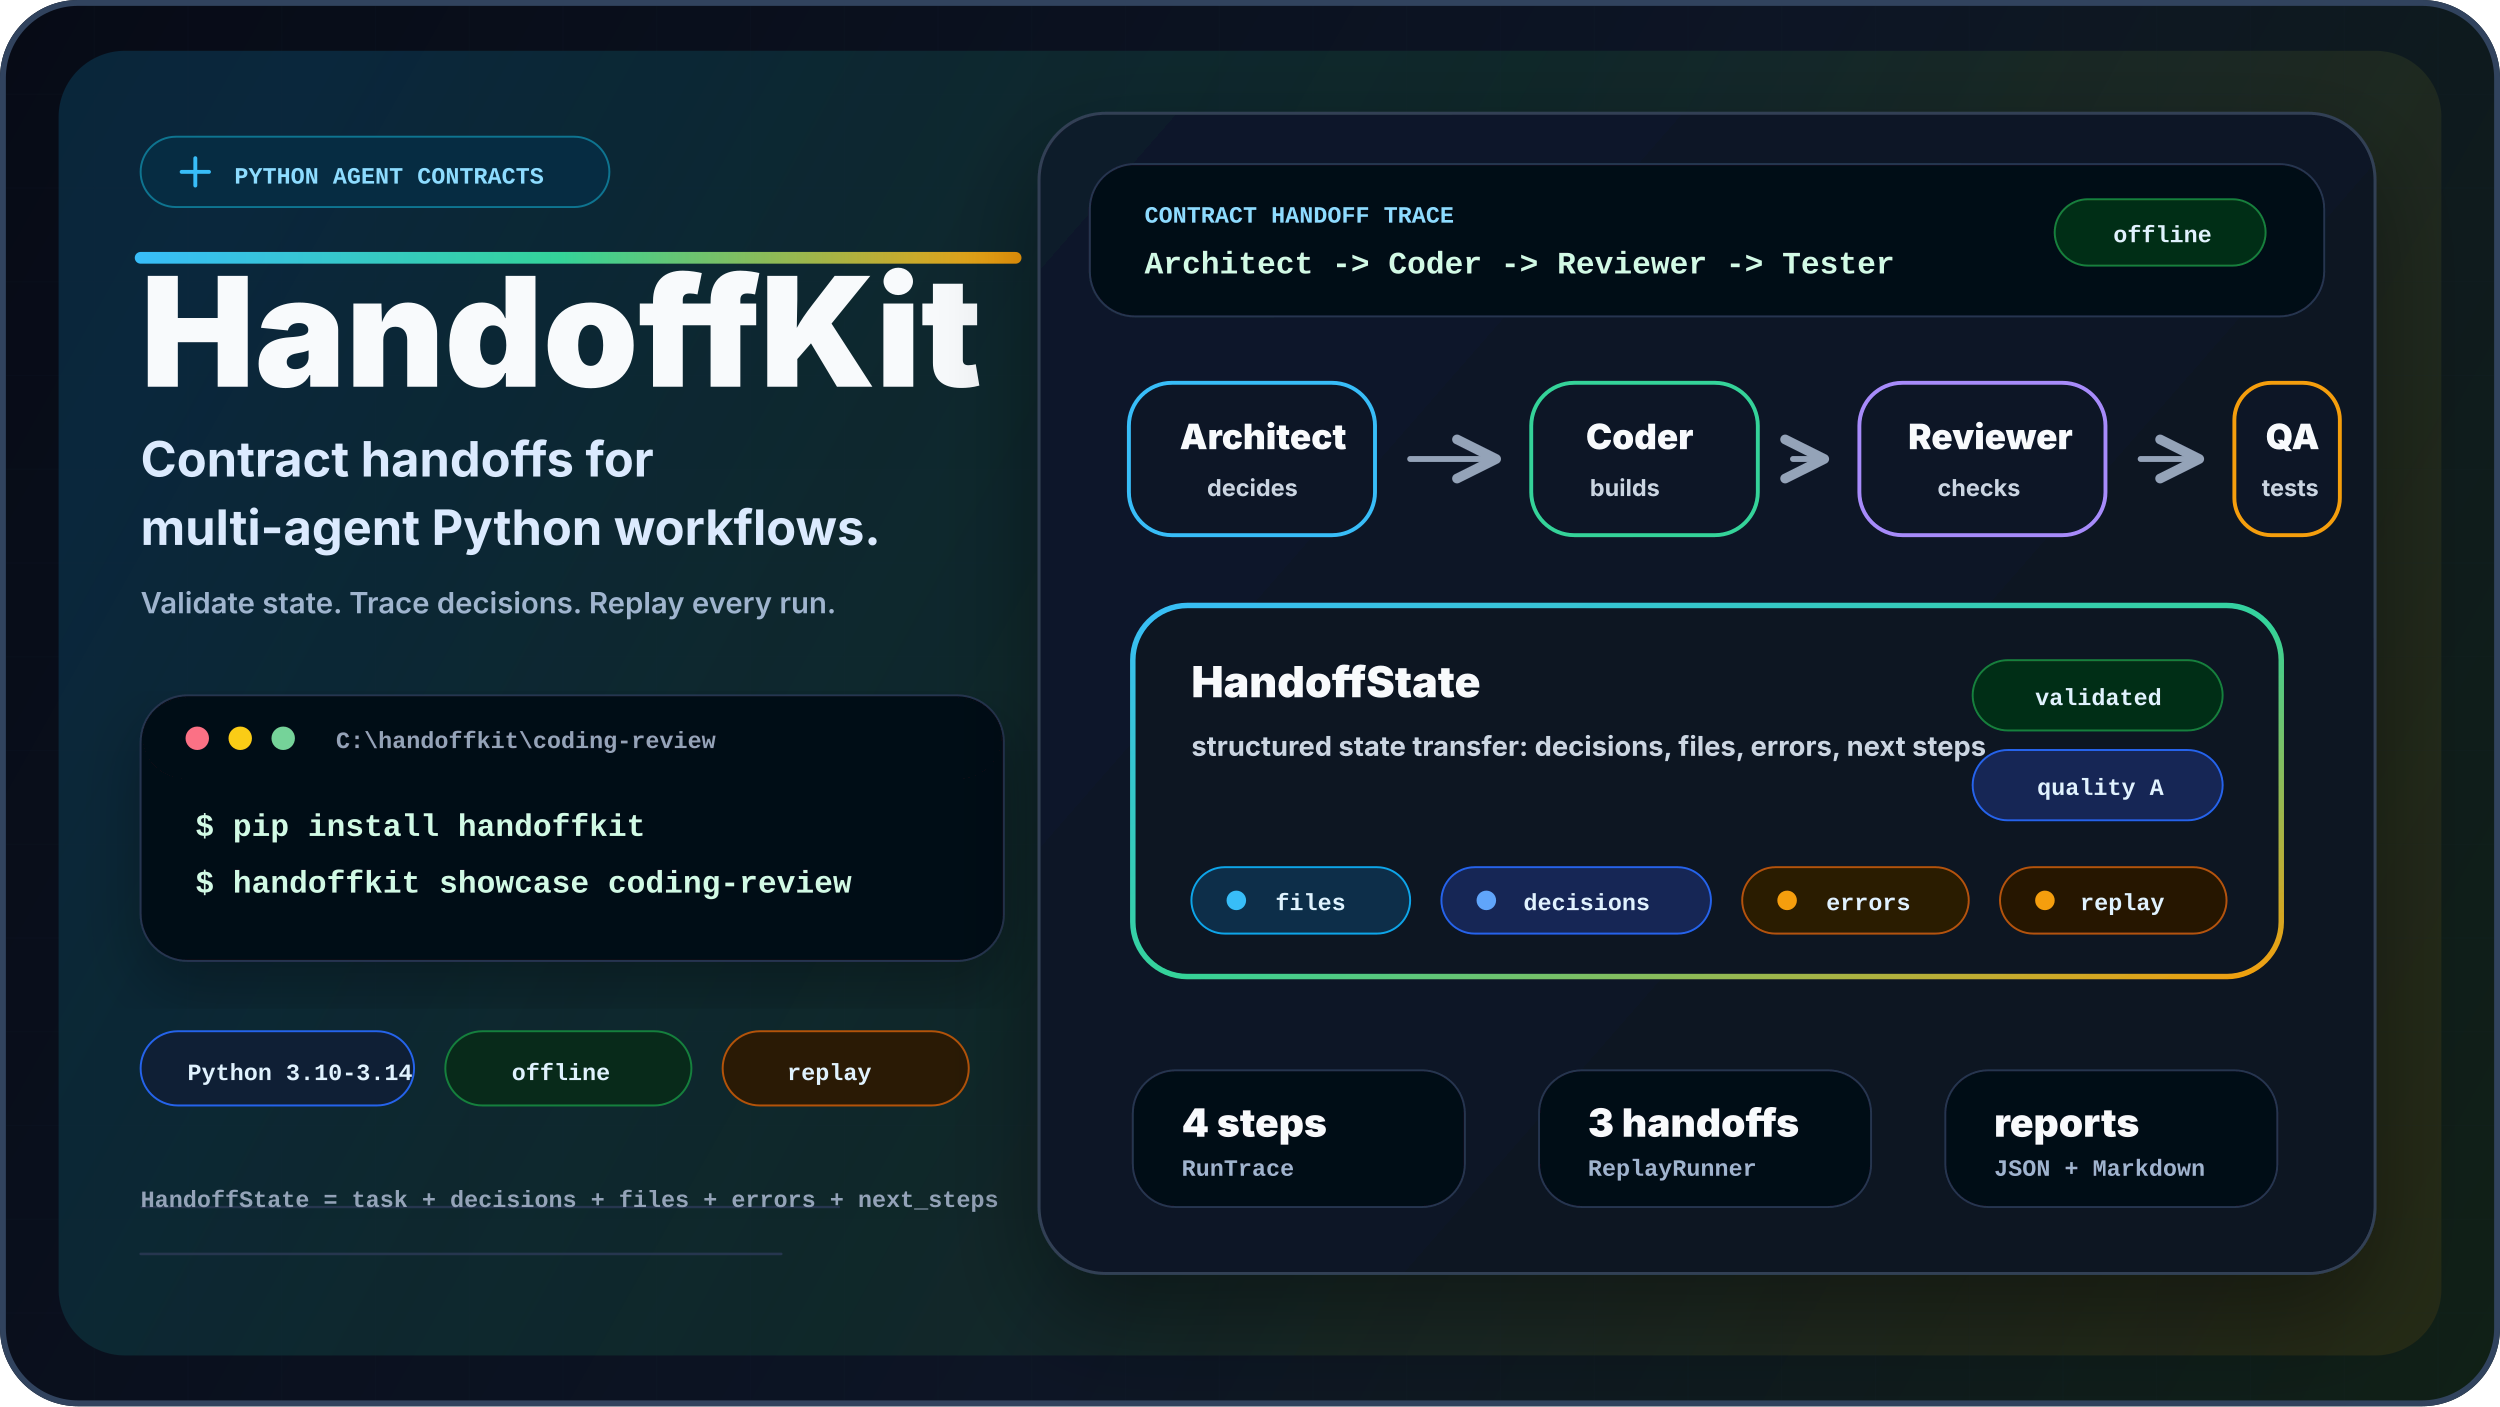
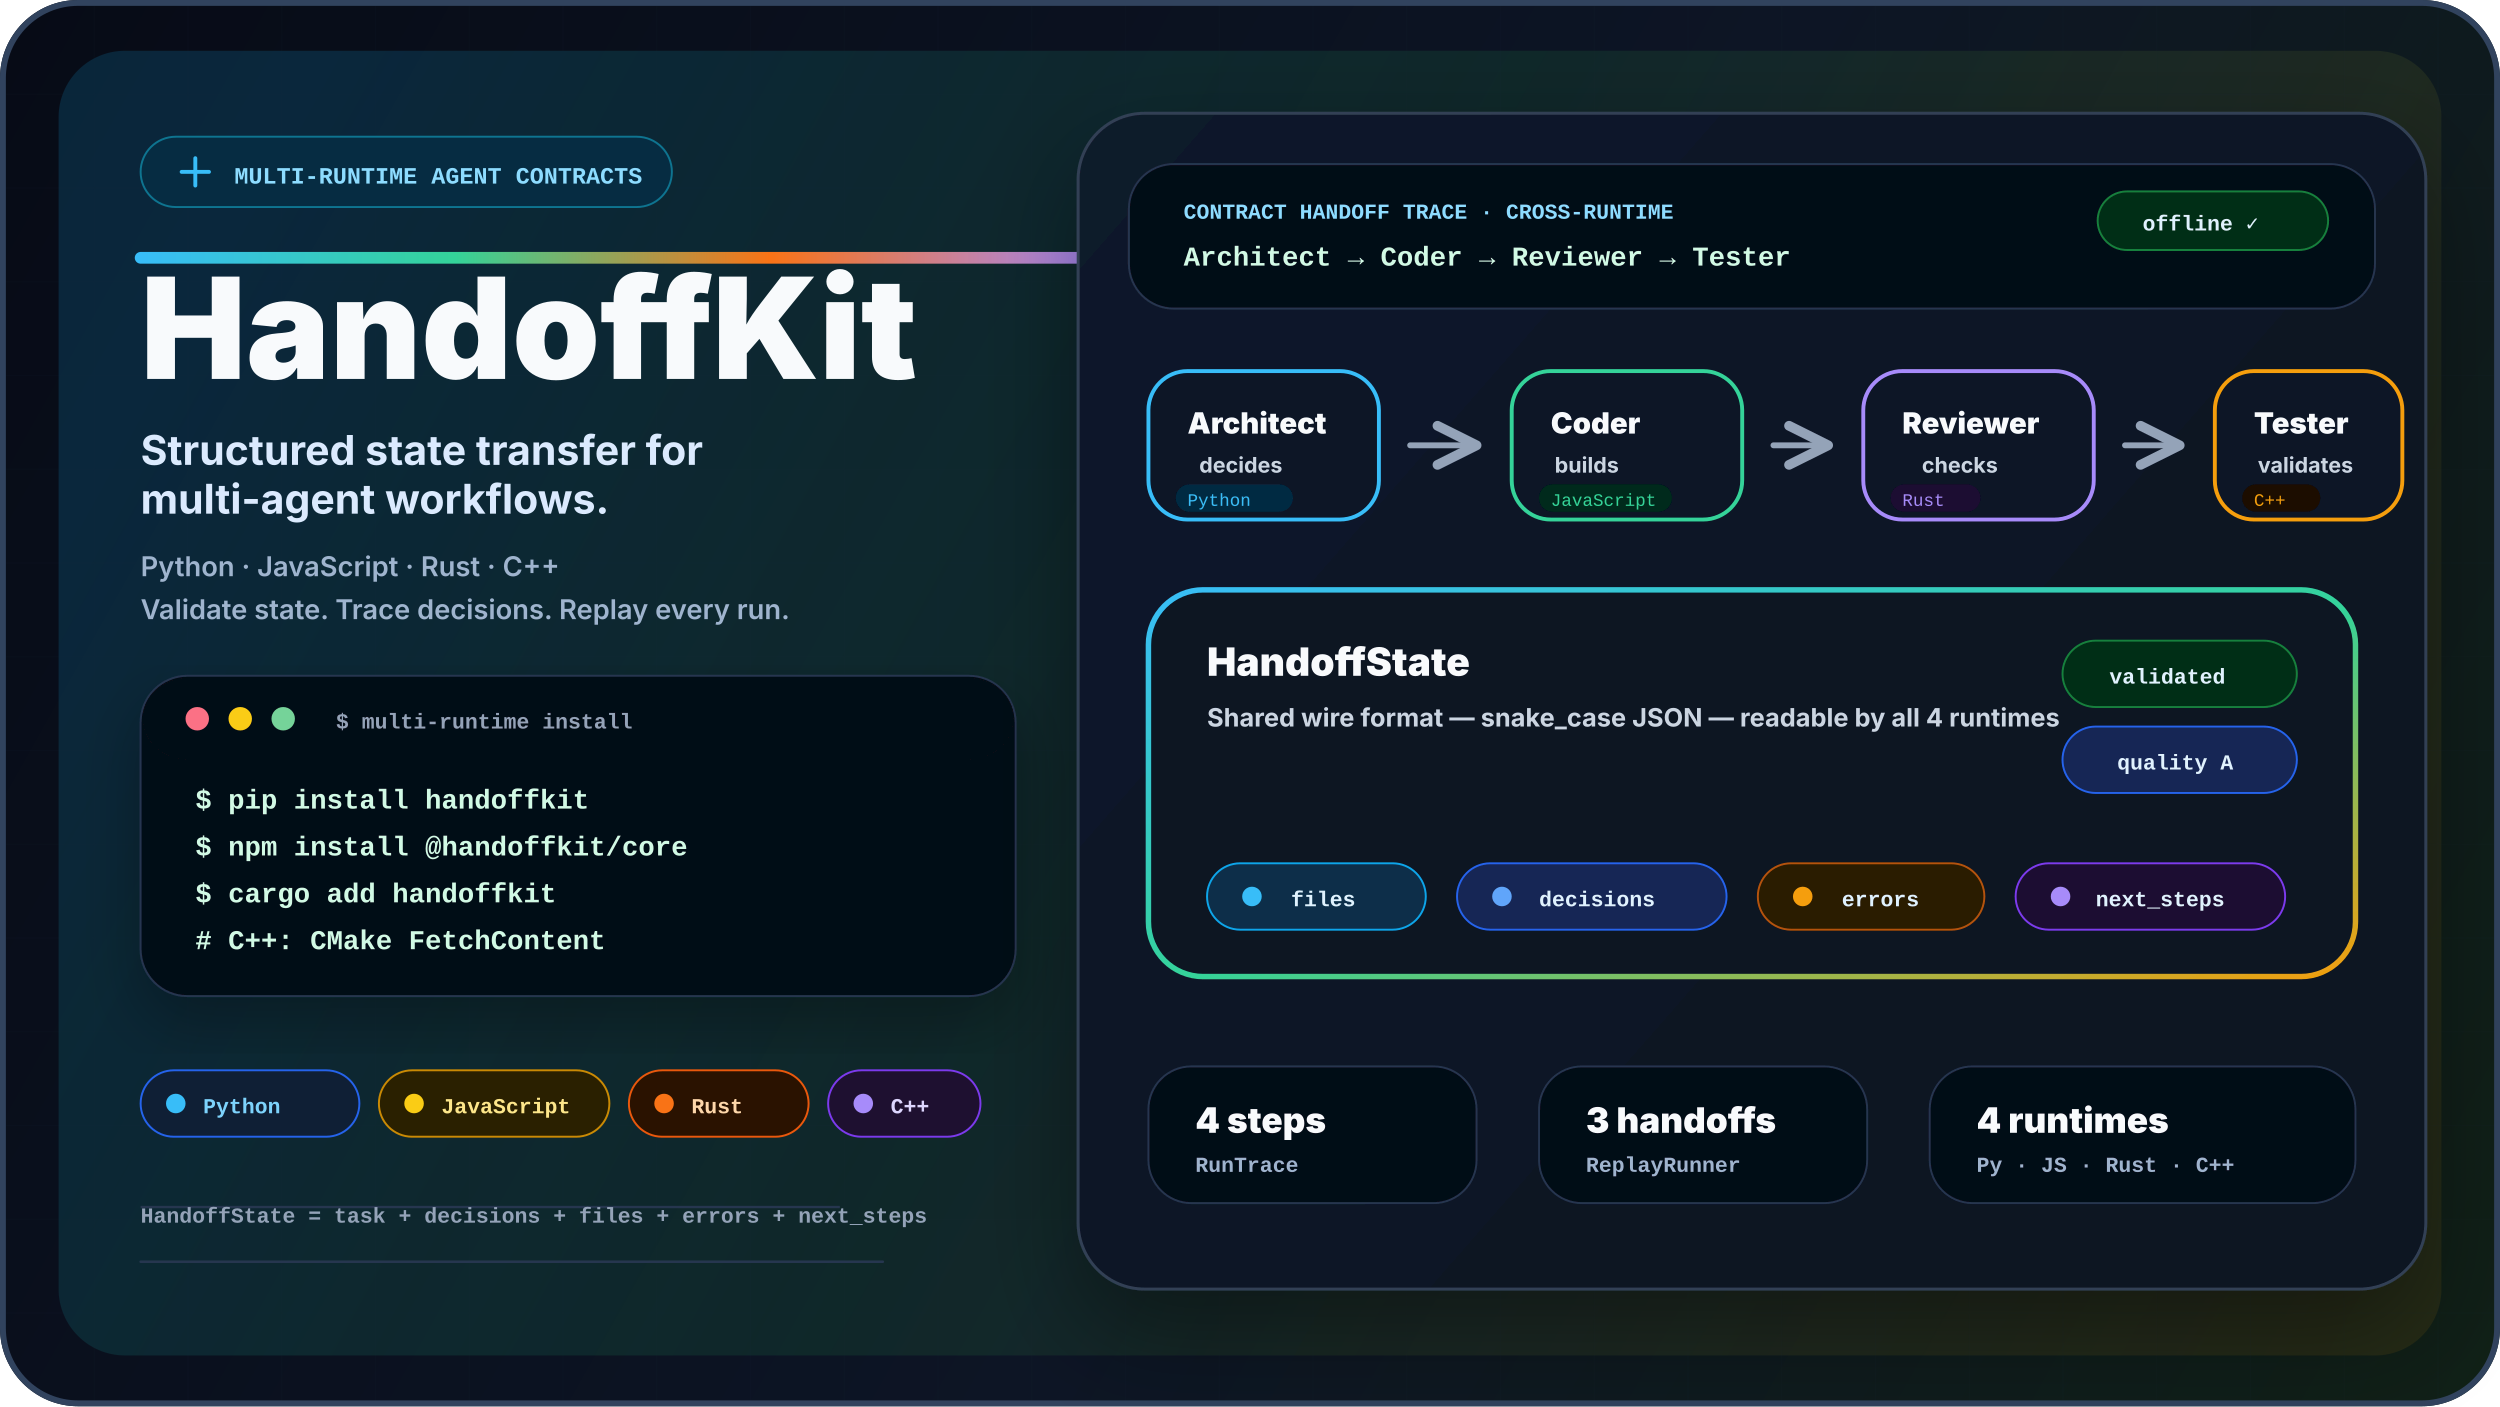
<svg xmlns="http://www.w3.org/2000/svg" width="1280" height="720" viewBox="0 0 1280 720" role="img" aria-labelledby="title desc">
  <defs>
    <linearGradient id="bg" x1="0" y1="0" x2="1280" y2="720" gradientUnits="userSpaceOnUse">
      <stop stop-color="#070b16" />
      <stop offset="0.55" stop-color="#0d1525" />
      <stop offset="1" stop-color="#102016" />
    </linearGradient>
    <linearGradient id="wash" x1="138" y1="82" x2="1180" y2="656" gradientUnits="userSpaceOnUse">
      <stop stop-color="#0ea5e9" stop-opacity="0.18" />
      <stop offset="0.45" stop-color="#22c55e" stop-opacity="0.12" />
      <stop offset="1" stop-color="#f59e0b" stop-opacity="0.10" />
    </linearGradient>
-     <linearGradient id="accent" x1="72" y1="0" x2="520" y2="0" gradientUnits="userSpaceOnUse">
+     <linearGradient id="accent" x1="72" y1="0" x2="560" y2="0" gradientUnits="userSpaceOnUse">
      <stop stop-color="#38bdf8" />
-       <stop offset="0.48" stop-color="#34d399" />
-       <stop offset="1" stop-color="#f59e0b" />
+       <stop offset="0.33" stop-color="#34d399" />
+       <stop offset="0.66" stop-color="#f97316" />
+       <stop offset="1" stop-color="#a78bfa" />
    </linearGradient>
    <linearGradient id="stateStroke" x1="0" y1="0" x2="1" y2="1">
      <stop stop-color="#38bdf8" />
      <stop offset="0.52" stop-color="#34d399" />
      <stop offset="1" stop-color="#f59e0b" />
    </linearGradient>
    <linearGradient id="panelFill" x1="0" y1="0" x2="640" y2="560" gradientUnits="userSpaceOnUse">
      <stop stop-color="#111a2c" />
      <stop offset="1" stop-color="#0b1220" />
    </linearGradient>
    <pattern id="grid" width="48" height="48" patternUnits="userSpaceOnUse">
      <path d="M48 0H0V48" fill="none" stroke="#1e293b" stroke-opacity="0.35" stroke-width="1" />
    </pattern>
    <filter id="shadow" x="-10%" y="-12%" width="120%" height="130%">
      <feDropShadow dx="0" dy="22" stdDeviation="25" flood-color="#000000" flood-opacity="0.38" />
    </filter>
    <filter id="softShadow" x="-10%" y="-12%" width="120%" height="130%">
      <feDropShadow dx="0" dy="14" stdDeviation="16" flood-color="#000000" flood-opacity="0.28" />
    </filter>
    <marker id="arrow" viewBox="0 0 12 12" refX="10" refY="6" markerWidth="10" markerHeight="10" orient="auto-start-reverse">
      <path d="M2 2L10 6L2 10" fill="none" stroke="#94a3b8" stroke-width="2" stroke-linecap="round" stroke-linejoin="round" />
    </marker>
    <style>
      .sans { font-family: Inter, ui-sans-serif, system-ui, -apple-system, BlinkMacSystemFont, "Segoe UI", sans-serif; }
      .mono { font-family: ui-monospace, SFMono-Regular, Menlo, Consolas, "Liberation Mono", monospace; }
-       .eyebrow { fill: #8ddcff; font-size: 12px; font-weight: 850; letter-spacing: 0; }
-       .title { fill: #f8fafc; font-size: 78px; font-weight: 880; letter-spacing: 0; }
-       .subtitle { fill: #dbeafe; font-size: 25px; font-weight: 650; letter-spacing: 0; }
-       .body { fill: #9fb4ce; font-size: 15px; font-weight: 580; letter-spacing: 0; }
-       .terminal { fill: #d1fae5; font-size: 16px; font-weight: 780; letter-spacing: 0; }
-       .terminalDim { fill: #94a3b8; font-size: 12px; font-weight: 760; letter-spacing: 0; }
-       .chipText { fill: #e0f2fe; font-size: 12px; font-weight: 820; letter-spacing: 0; }
-       .panelKicker { fill: #8ddcff; font-size: 12px; font-weight: 850; letter-spacing: 0; }
-       .panelTitle { fill: #f8fafc; font-size: 22px; font-weight: 860; letter-spacing: 0; }
-       .panelSub { fill: #cbd5e1; font-size: 14px; font-weight: 650; letter-spacing: 0; }
-       .nodeTitle { fill: #f8fafc; font-size: 18px; font-weight: 860; letter-spacing: 0; }
-       .nodeSub { fill: #cbd5e1; font-size: 12px; font-weight: 720; letter-spacing: 0; }
-       .metric { fill: #f8fafc; font-size: 20px; font-weight: 880; letter-spacing: 0; }
-       .metricLabel { fill: #9fb4ce; font-size: 12px; font-weight: 760; letter-spacing: 0; }
-       .tiny { fill: #7dd3fc; font-size: 11px; font-weight: 760; letter-spacing: 0; }
+       .eyebrow { fill: #8ddcff; font-size: 12px; font-weight: 850; }
+       .title { fill: #f8fafc; font-size: 72px; font-weight: 880; }
+       .subtitle { fill: #dbeafe; font-size: 21px; font-weight: 650; }
+       .body { fill: #9fb4ce; font-size: 14px; font-weight: 580; }
+       .terminal { fill: #d1fae5; font-size: 14px; font-weight: 780; }
+       .terminalDim { fill: #94a3b8; font-size: 11px; font-weight: 760; }
+       .chipText { fill: #e0f2fe; font-size: 11px; font-weight: 820; }
+       .panelKicker { fill: #8ddcff; font-size: 11px; font-weight: 850; }
+       .panelTitle { fill: #f8fafc; font-size: 20px; font-weight: 860; }
+       .panelSub { fill: #cbd5e1; font-size: 13px; font-weight: 650; }
+       .nodeTitle { fill: #f8fafc; font-size: 15px; font-weight: 860; }
+       .nodeSub { fill: #cbd5e1; font-size: 11px; font-weight: 720; }
+       .metric { fill: #f8fafc; font-size: 18px; font-weight: 880; }
+       .metricLabel { fill: #9fb4ce; font-size: 11px; font-weight: 760; }
+       .langTag { font-size: 11px; font-weight: 820; }
    </style>
  </defs>
  <rect width="1280" height="720" rx="40" fill="url(#bg)" />
  <rect x="30" y="26" width="1220" height="668" rx="34" fill="url(#wash)" opacity="0.92" />
  <rect width="1280" height="720" rx="40" fill="url(#grid)" opacity="0.24" />
  <rect x="1.5" y="1.5" width="1277" height="717" rx="38.5" fill="none" stroke="#31435e" stroke-width="3" />
-   <path d="M72 132H520" stroke="url(#accent)" stroke-width="6" stroke-linecap="round" />
+   <path d="M72 132H560" stroke="url(#accent)" stroke-width="6" stroke-linecap="round" />
  <path d="M72 618H430" stroke="#26364f" stroke-width="1.2" />
  <g transform="translate(72 70)">
    <g>
-       <rect width="240" height="36" rx="18" fill="#062c42" stroke="#0e7490" />
+       <rect width="272" height="36" rx="18" fill="#062c42" stroke="#0e7490" />
      <path d="M21 18H35M28 11V25" stroke="#38bdf8" stroke-width="2" stroke-linecap="round" />
-       <text x="48" y="24" class="mono eyebrow">PYTHON AGENT CONTRACTS</text>
+       <text x="48" y="24" class="mono eyebrow">MULTI-RUNTIME AGENT CONTRACTS</text>
    </g>
-     <text x="0" y="128" class="sans title">HandoffKit</text>
-     <text x="0" y="174" class="sans subtitle">Contract handoffs for</text>
-     <text x="0" y="209" class="sans subtitle">multi-agent Python workflows.</text>
-     <text x="0" y="244" class="sans body">Validate state. Trace decisions. Replay every run.</text>
-     <g transform="translate(0 286)" filter="url(#softShadow)">
-       <rect width="442" height="136" rx="24" fill="#040915" stroke="#26364f" />
-       <rect x="1" y="1" width="440" height="42" rx="23" fill="#070b16" opacity="0.92" />
+     <text x="0" y="124" class="sans title">HandoffKit</text>
+     <text x="0" y="168" class="sans subtitle">Structured state transfer for</text>
+     <text x="0" y="193" class="sans subtitle">multi-agent workflows.</text>
+     <text x="0" y="225" class="sans body">Python · JavaScript · Rust · C++</text>
+     <text x="0" y="247" class="sans body">Validate state. Trace decisions. Replay every run.</text>
+     <g transform="translate(0 276)" filter="url(#softShadow)">
+       <rect width="448" height="164" rx="24" fill="#040915" stroke="#26364f" />
+       <rect x="1" y="1" width="446" height="42" rx="23" fill="#070b16" opacity="0.92" />
      <circle cx="29" cy="22" r="6" fill="#fb7185" />
      <circle cx="51" cy="22" r="6" fill="#facc15" />
      <circle cx="73" cy="22" r="6" fill="#74d399" />
-       <text x="100" y="27" class="mono terminalDim">C:\handoffkit\coding-review</text>
-       <text x="28" y="72" class="mono terminal">$ pip install handoffkit</text>
-       <text x="28" y="101" class="mono terminal">$ handoffkit showcase coding-review</text>
+       <text x="100" y="27" class="mono terminalDim">$ multi-runtime install</text>
+       <text x="28" y="68" class="mono terminal" fill="#38bdf8">$ pip install handoffkit</text>
+       <text x="28" y="92" class="mono terminal" fill="#facc15">$ npm install @handoffkit/core</text>
+       <text x="28" y="116" class="mono terminal" fill="#f97316">$ cargo add handoffkit</text>
+       <text x="28" y="140" class="mono terminal" fill="#a78bfa">  # C++: CMake FetchContent</text>
    </g>
-     <g transform="translate(0 458)">
-       <rect width="140" height="38" rx="19" fill="#0f1f35" stroke="#2563eb" />
-       <text x="24" y="25" class="mono chipText">Python 3.10-3.14</text>
-       <rect x="156" width="126" height="38" rx="19" fill="#082a1a" stroke="#15803d" />
-       <text x="190" y="25" class="mono chipText">offline</text>
-       <rect x="298" width="126" height="38" rx="19" fill="#2a1a05" stroke="#b45309" />
-       <text x="331" y="25" class="mono chipText">replay</text>
+     <g transform="translate(0 478)">
+       <rect width="112" height="34" rx="17" fill="#0f1f35" stroke="#2563eb" />
+       <circle cx="18" cy="17" r="5" fill="#38bdf8" />
+       <text x="32" y="22" class="mono langTag" fill="#7dd3fc">Python</text>
+       <rect x="122" width="118" height="34" rx="17" fill="#2a2000" stroke="#ca8a04" />
+       <circle cx="140" cy="17" r="5" fill="#facc15" />
+       <text x="154" y="22" class="mono langTag" fill="#fde68a">JavaScript</text>
+       <rect x="250" width="92" height="34" rx="17" fill="#2a1200" stroke="#ea580c" />
+       <circle cx="268" cy="17" r="5" fill="#f97316" />
+       <text x="282" y="22" class="mono langTag" fill="#fed7aa">Rust</text>
+       <rect x="352" width="78" height="34" rx="17" fill="#1e1030" stroke="#7c3aed" />
+       <circle cx="370" cy="17" r="5" fill="#a78bfa" />
+       <text x="384" y="22" class="mono langTag" fill="#ddd6fe">C++</text>
    </g>
-     <g transform="translate(0 548)">
+     <g transform="translate(0 556)">
      <text x="0" y="0" class="mono terminalDim">HandoffState = task + decisions + files + errors + next_steps</text>
-       <path d="M0 24H328" stroke="#26364f" stroke-width="1.3" stroke-linecap="round" />
+       <path d="M0 20H380" stroke="#26364f" stroke-width="1.3" stroke-linecap="round" />
    </g>
  </g>
-   <g transform="translate(532 58)" filter="url(#shadow)">
-     <rect width="684" height="594" rx="34" fill="url(#panelFill)" stroke="#334155" stroke-width="1.5" />
-     <rect x="26" y="26" width="632" height="78" rx="23" fill="#050816" stroke="#26364f" />
-     <text x="54" y="56" class="mono panelKicker">CONTRACT HANDOFF TRACE</text>
-     <text x="54" y="82" class="mono terminal">Architect -&gt; Coder -&gt; Reviewer -&gt; Tester</text>
-     <rect x="520" y="44" width="108" height="34" rx="17" fill="#052e16" stroke="#15803d" />
-     <text x="550" y="66" class="mono chipText">offline</text>
-     <g transform="translate(46 138)">
-       <rect width="126" height="78" rx="22" fill="#071225" stroke="#38bdf8" stroke-width="2" />
-       <text x="26" y="34" class="sans nodeTitle">Architect</text>
-       <text x="40" y="58" class="sans nodeSub">decides</text>
-       <path d="M144 39H188" stroke="#94a3b8" stroke-width="3" stroke-linecap="round" marker-end="url(#arrow)" />
-       <rect x="206" width="116" height="78" rx="22" fill="#071225" stroke="#34d399" stroke-width="2" />
-       <text x="234" y="34" class="sans nodeTitle">Coder</text>
-       <text x="236" y="58" class="sans nodeSub">builds</text>
-       <path d="M340 39H356" stroke="#94a3b8" stroke-width="3" stroke-linecap="round" marker-end="url(#arrow)" />
-       <rect x="374" width="126" height="78" rx="22" fill="#071225" stroke="#a78bfa" stroke-width="2" />
-       <text x="399" y="34" class="sans nodeTitle">Reviewer</text>
-       <text x="414" y="58" class="sans nodeSub">checks</text>
-       <path d="M518 39H548" stroke="#94a3b8" stroke-width="3" stroke-linecap="round" marker-end="url(#arrow)" />
-       <rect x="566" width="54" height="78" rx="19" fill="#071225" stroke="#f59e0b" stroke-width="2" />
-       <text x="582" y="34" class="sans nodeTitle">QA</text>
-       <text x="580" y="58" class="sans nodeSub">tests</text>
+   <g transform="translate(552 58)" filter="url(#shadow)">
+     <rect width="690" height="602" rx="34" fill="url(#panelFill)" stroke="#334155" stroke-width="1.5" />
+     <rect x="26" y="26" width="638" height="74" rx="23" fill="#050816" stroke="#26364f" />
+     <text x="54" y="54" class="mono panelKicker">CONTRACT HANDOFF TRACE · CROSS-RUNTIME</text>
+     <text x="54" y="78" class="mono terminal" font-size="13">Architect → Coder → Reviewer → Tester</text>
+     <rect x="522" y="40" width="118" height="30" rx="15" fill="#052e16" stroke="#15803d" />
+     <text x="545" y="60" class="mono chipText">offline ✓</text>
+     <g transform="translate(36 132)">
+       <rect width="118" height="76" rx="20" fill="#071225" stroke="#38bdf8" stroke-width="2" />
+       <text x="20" y="32" class="sans nodeTitle">Architect</text>
+       <text x="26" y="52" class="sans nodeSub">decides</text>
+       <rect x="14" y="58" width="60" height="14" rx="7" fill="#062c42" />
+       <text x="20" y="69" class="mono" font-size="9" fill="#38bdf8">Python</text>
+       <path d="M134 38H168" stroke="#94a3b8" stroke-width="3" stroke-linecap="round" marker-end="url(#arrow)" />
+       <rect x="186" width="118" height="76" rx="20" fill="#071225" stroke="#34d399" stroke-width="2" />
+       <text x="206" y="32" class="sans nodeTitle">Coder</text>
+       <text x="208" y="52" class="sans nodeSub">builds</text>
+       <rect x="200" y="58" width="68" height="14" rx="7" fill="#022c1a" />
+       <text x="206" y="69" class="mono" font-size="9" fill="#34d399">JavaScript</text>
+       <path d="M320 38H348" stroke="#94a3b8" stroke-width="3" stroke-linecap="round" marker-end="url(#arrow)" />
+       <rect x="366" width="118" height="76" rx="20" fill="#071225" stroke="#a78bfa" stroke-width="2" />
+       <text x="386" y="32" class="sans nodeTitle">Reviewer</text>
+       <text x="396" y="52" class="sans nodeSub">checks</text>
+       <rect x="380" y="58" width="46" height="14" rx="7" fill="#1e1030" />
+       <text x="386" y="69" class="mono" font-size="9" fill="#a78bfa">Rust</text>
+       <path d="M500 38H528" stroke="#94a3b8" stroke-width="3" stroke-linecap="round" marker-end="url(#arrow)" />
+       <rect x="546" width="96" height="76" rx="20" fill="#071225" stroke="#f59e0b" stroke-width="2" />
+       <text x="566" y="32" class="sans nodeTitle">Tester</text>
+       <text x="568" y="52" class="sans nodeSub">validates</text>
+       <rect x="560" y="58" width="40" height="14" rx="7" fill="#1c1000" />
+       <text x="566" y="69" class="mono" font-size="9" fill="#f59e0b">C++</text>
    </g>
-     <g transform="translate(48 252)">
-       <rect width="588" height="190" rx="28" fill="#0a1322" stroke="url(#stateStroke)" stroke-width="2.8" />
-       <text x="30" y="47" class="sans panelTitle">HandoffState</text>
-       <text x="30" y="77" class="sans panelSub">structured state transfer: decisions, files, errors, next steps</text>
-       <g transform="translate(30 134)">
+     <g transform="translate(36 244)">
+       <rect width="618" height="198" rx="28" fill="#0a1322" stroke="url(#stateStroke)" stroke-width="2.8" />
+       <text x="30" y="44" class="sans panelTitle">HandoffState</text>
+       <text x="30" y="70" class="sans panelSub">Shared wire format — snake_case JSON — readable by all 4 runtimes</text>
+       <g transform="translate(30 140)">
        <rect width="112" height="34" rx="17" fill="#082f49" stroke="#0ea5e9" />
        <circle cx="23" cy="17" r="5" fill="#38bdf8" />
        <text x="43" y="22" class="mono chipText">files</text>
        <rect x="128" width="138" height="34" rx="17" fill="#172554" stroke="#2563eb" />
        <circle cx="151" cy="17" r="5" fill="#60a5fa" />
        <text x="170" y="22" class="mono chipText">decisions</text>
        <rect x="282" width="116" height="34" rx="17" fill="#2a1a05" stroke="#b45309" />
        <circle cx="305" cy="17" r="5" fill="#f59e0b" />
        <text x="325" y="22" class="mono chipText">errors</text>
-         <rect x="414" width="116" height="34" rx="17" fill="#271805" stroke="#b45309" />
-         <circle cx="437" cy="17" r="5" fill="#f59e0b" />
-         <text x="455" y="22" class="mono chipText">replay</text>
+         <rect x="414" width="138" height="34" rx="17" fill="#1e1030" stroke="#7c3aed" />
+         <circle cx="437" cy="17" r="5" fill="#a78bfa" />
+         <text x="455" y="22" class="mono chipText">next_steps</text>
      </g>
-       <g transform="translate(430 28)">
-         <rect width="128" height="36" rx="18" fill="#052e16" stroke="#15803d" />
-         <text x="32" y="23" class="mono chipText">validated</text>
-         <rect y="46" width="128" height="36" rx="18" fill="#172554" stroke="#2563eb" />
-         <text x="33" y="69" class="mono chipText">quality A</text>
+       <g transform="translate(468 26)">
+         <rect width="120" height="34" rx="17" fill="#052e16" stroke="#15803d" />
+         <text x="24" y="22" class="mono chipText">validated</text>
+         <rect y="44" width="120" height="34" rx="17" fill="#172554" stroke="#2563eb" />
+         <text x="28" y="66" class="mono chipText">quality A</text>
      </g>
    </g>
-     <g transform="translate(48 490)">
-       <rect width="170" height="70" rx="22" fill="#050816" stroke="#26364f" />
-       <text x="25" y="34" class="sans metric">4 steps</text>
-       <text x="25" y="54" class="mono metricLabel">RunTrace</text>
-       <rect x="208" width="170" height="70" rx="22" fill="#050816" stroke="#26364f" />
-       <text x="233" y="34" class="sans metric">3 handoffs</text>
-       <text x="233" y="54" class="mono metricLabel">ReplayRunner</text>
-       <rect x="416" width="170" height="70" rx="22" fill="#050816" stroke="#26364f" />
-       <text x="441" y="34" class="sans metric">reports</text>
-       <text x="441" y="54" class="mono metricLabel">JSON + Markdown</text>
+     <g transform="translate(36 488)">
+       <rect width="168" height="70" rx="22" fill="#050816" stroke="#26364f" />
+       <text x="24" y="34" class="sans metric">4 steps</text>
+       <text x="24" y="54" class="mono metricLabel">RunTrace</text>
+       <rect x="200" width="168" height="70" rx="22" fill="#050816" stroke="#26364f" />
+       <text x="224" y="34" class="sans metric">3 handoffs</text>
+       <text x="224" y="54" class="mono metricLabel">ReplayRunner</text>
+       <rect x="400" width="218" height="70" rx="22" fill="#050816" stroke="#26364f" />
+       <text x="424" y="34" class="sans metric">4 runtimes</text>
+       <text x="424" y="54" class="mono metricLabel">Py · JS · Rust · C++</text>
    </g>
  </g>
</svg>
